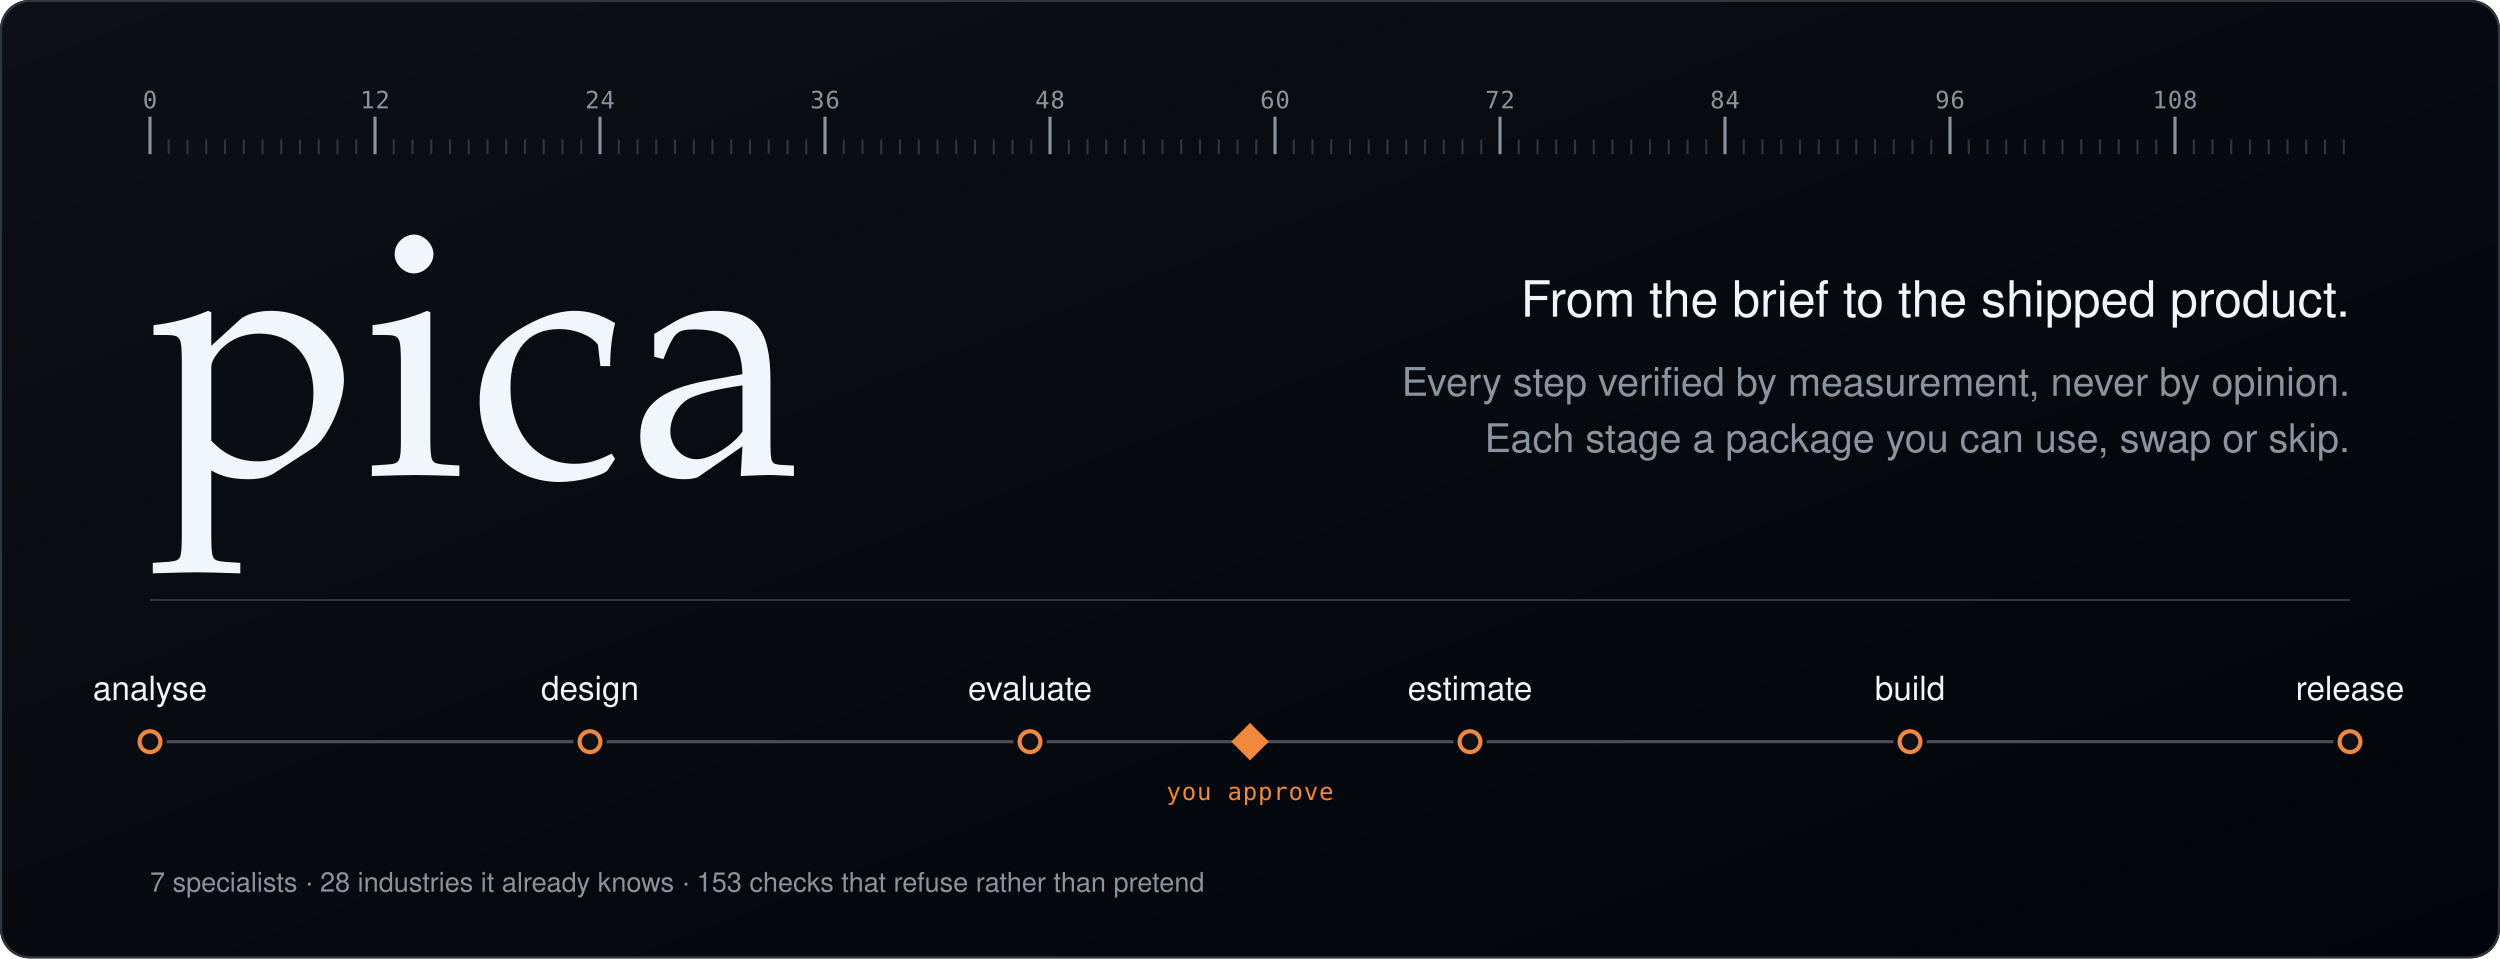
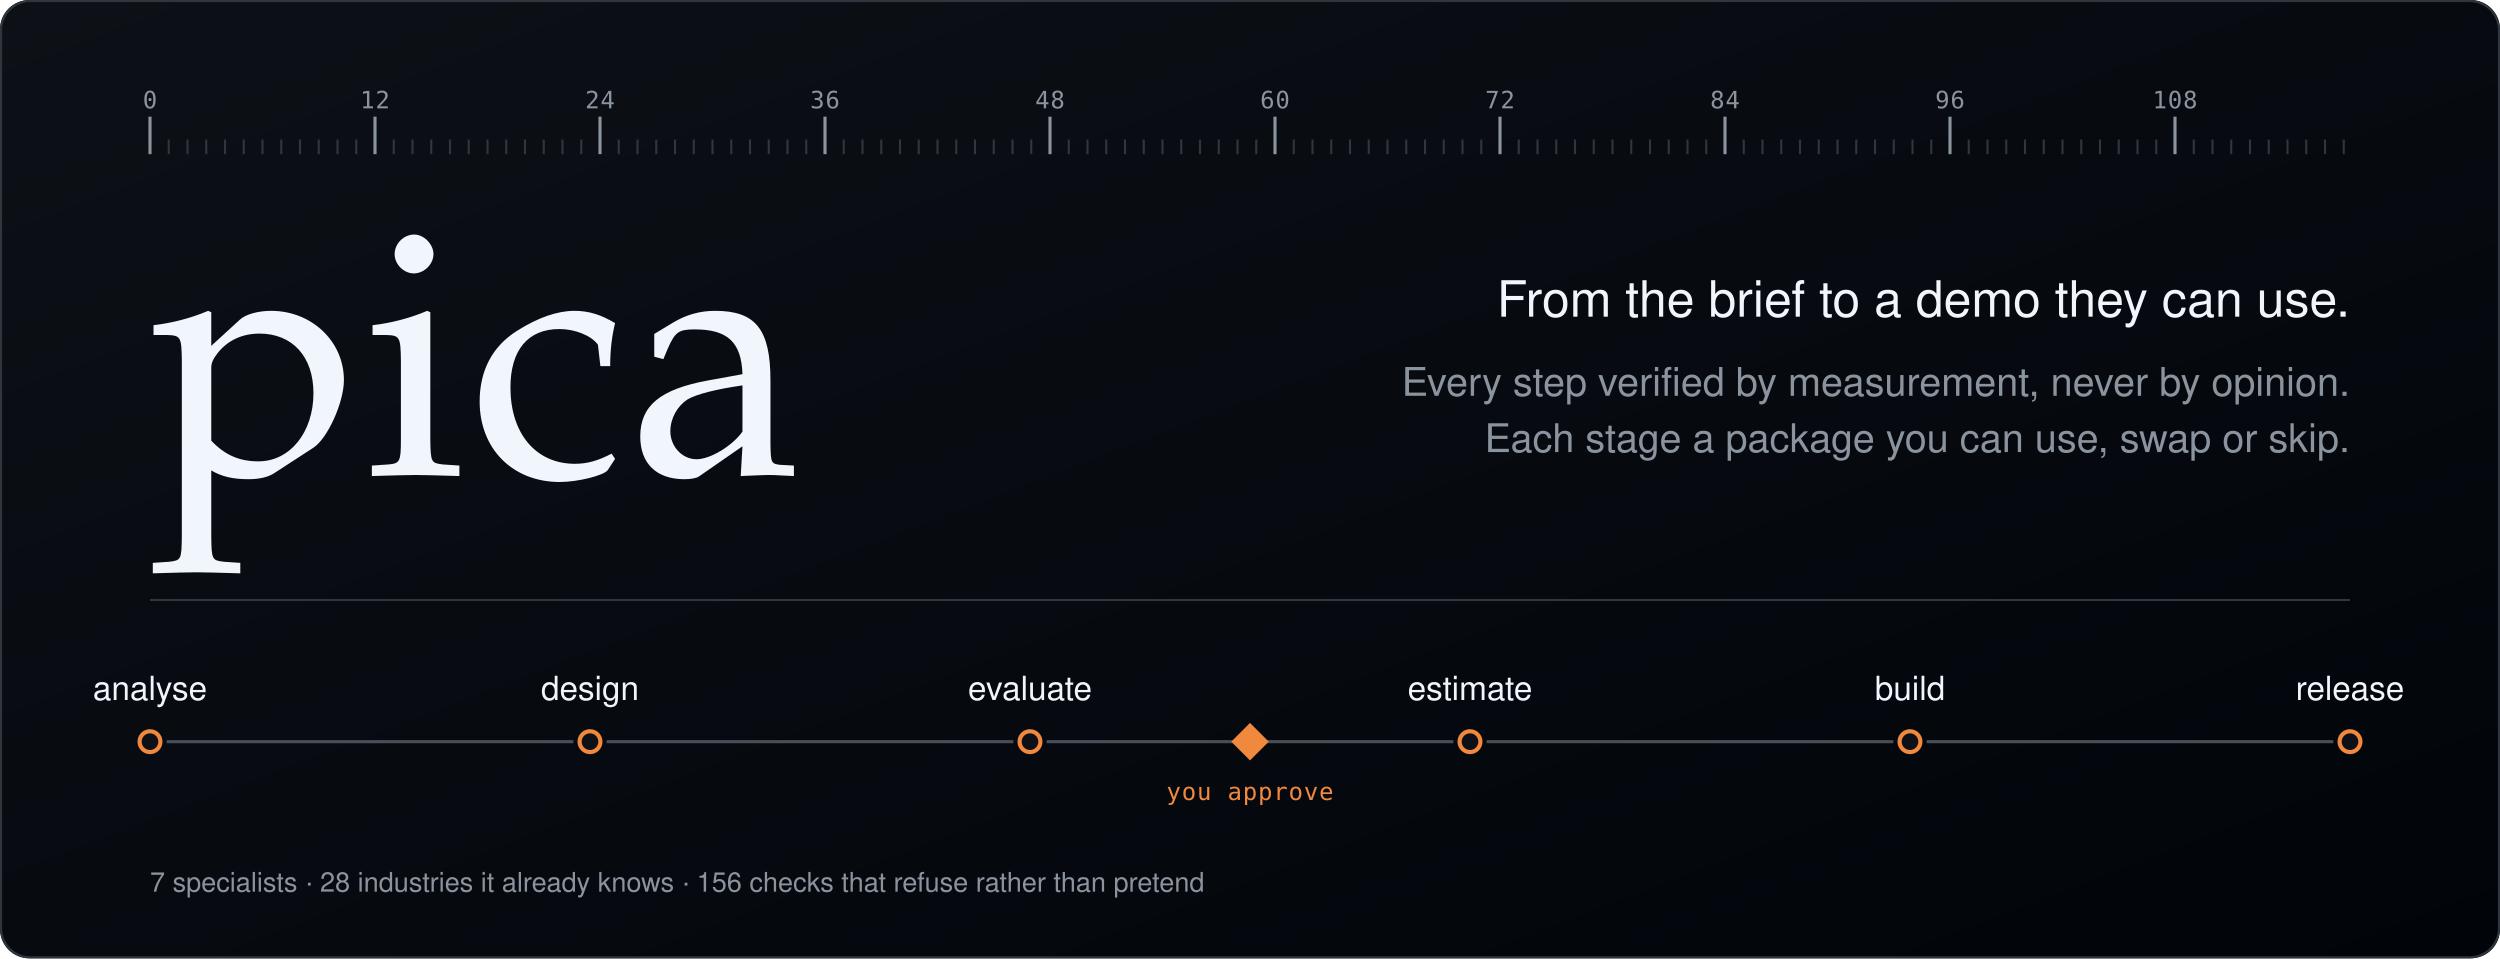
<svg xmlns="http://www.w3.org/2000/svg" viewBox="0 0 1200 460" width="1200" height="460" role="img" aria-label="pica - from the brief to the shipped product. Analyse, research, design in HTML, evaluate, estimate, architect, build and release. Every step verified by measurement, never by opinion.">
  <defs>
    <linearGradient id="bg" x1="0" y1="0" x2="1" y2="1">
      <stop offset="0%" stop-color="#0d1117" />
      <stop offset="100%" stop-color="#010409" />
    </linearGradient>
  </defs>
  <rect x="0" y="0" width="1200" height="460" rx="14" fill="url(#bg)" />
  <rect x="0.5" y="0.5" width="1199" height="459" rx="14" fill="none" stroke="#30363d" stroke-width="1" />
  <g>
    <line x1="72" y1="74" x2="72" y2="56" stroke="#8b949e" stroke-width="1.5" />
    <text x="72" y="52" fill="#8b949e" font-size="11.5" font-family="ui-monospace, SFMono-Regular, Menlo, Consolas, monospace" text-anchor="middle" letter-spacing="0.4">0</text>
    <line x1="81" y1="74" x2="81" y2="67" stroke="#30363d" stroke-width="1" />
    <line x1="90" y1="74" x2="90" y2="67" stroke="#30363d" stroke-width="1" />
    <line x1="99" y1="74" x2="99" y2="67" stroke="#30363d" stroke-width="1" />
    <line x1="108" y1="74" x2="108" y2="67" stroke="#30363d" stroke-width="1" />
    <line x1="117" y1="74" x2="117" y2="67" stroke="#30363d" stroke-width="1" />
    <line x1="126" y1="74" x2="126" y2="67" stroke="#30363d" stroke-width="1" />
    <line x1="135" y1="74" x2="135" y2="67" stroke="#30363d" stroke-width="1" />
    <line x1="144" y1="74" x2="144" y2="67" stroke="#30363d" stroke-width="1" />
    <line x1="153" y1="74" x2="153" y2="67" stroke="#30363d" stroke-width="1" />
    <line x1="162" y1="74" x2="162" y2="67" stroke="#30363d" stroke-width="1" />
    <line x1="171" y1="74" x2="171" y2="67" stroke="#30363d" stroke-width="1" />
    <line x1="180" y1="74" x2="180" y2="56" stroke="#8b949e" stroke-width="1.5" />
    <text x="180" y="52" fill="#8b949e" font-size="11.5" font-family="ui-monospace, SFMono-Regular, Menlo, Consolas, monospace" text-anchor="middle" letter-spacing="0.4">12</text>
    <line x1="189" y1="74" x2="189" y2="67" stroke="#30363d" stroke-width="1" />
    <line x1="198" y1="74" x2="198" y2="67" stroke="#30363d" stroke-width="1" />
    <line x1="207" y1="74" x2="207" y2="67" stroke="#30363d" stroke-width="1" />
    <line x1="216" y1="74" x2="216" y2="67" stroke="#30363d" stroke-width="1" />
    <line x1="225" y1="74" x2="225" y2="67" stroke="#30363d" stroke-width="1" />
    <line x1="234" y1="74" x2="234" y2="67" stroke="#30363d" stroke-width="1" />
    <line x1="243" y1="74" x2="243" y2="67" stroke="#30363d" stroke-width="1" />
    <line x1="252" y1="74" x2="252" y2="67" stroke="#30363d" stroke-width="1" />
    <line x1="261" y1="74" x2="261" y2="67" stroke="#30363d" stroke-width="1" />
    <line x1="270" y1="74" x2="270" y2="67" stroke="#30363d" stroke-width="1" />
    <line x1="279" y1="74" x2="279" y2="67" stroke="#30363d" stroke-width="1" />
    <line x1="288" y1="74" x2="288" y2="56" stroke="#8b949e" stroke-width="1.5" />
    <text x="288" y="52" fill="#8b949e" font-size="11.5" font-family="ui-monospace, SFMono-Regular, Menlo, Consolas, monospace" text-anchor="middle" letter-spacing="0.4">24</text>
    <line x1="297" y1="74" x2="297" y2="67" stroke="#30363d" stroke-width="1" />
    <line x1="306" y1="74" x2="306" y2="67" stroke="#30363d" stroke-width="1" />
    <line x1="315" y1="74" x2="315" y2="67" stroke="#30363d" stroke-width="1" />
    <line x1="324" y1="74" x2="324" y2="67" stroke="#30363d" stroke-width="1" />
    <line x1="333" y1="74" x2="333" y2="67" stroke="#30363d" stroke-width="1" />
    <line x1="342" y1="74" x2="342" y2="67" stroke="#30363d" stroke-width="1" />
    <line x1="351" y1="74" x2="351" y2="67" stroke="#30363d" stroke-width="1" />
    <line x1="360" y1="74" x2="360" y2="67" stroke="#30363d" stroke-width="1" />
    <line x1="369" y1="74" x2="369" y2="67" stroke="#30363d" stroke-width="1" />
    <line x1="378" y1="74" x2="378" y2="67" stroke="#30363d" stroke-width="1" />
    <line x1="387" y1="74" x2="387" y2="67" stroke="#30363d" stroke-width="1" />
    <line x1="396" y1="74" x2="396" y2="56" stroke="#8b949e" stroke-width="1.5" />
    <text x="396" y="52" fill="#8b949e" font-size="11.5" font-family="ui-monospace, SFMono-Regular, Menlo, Consolas, monospace" text-anchor="middle" letter-spacing="0.4">36</text>
    <line x1="405" y1="74" x2="405" y2="67" stroke="#30363d" stroke-width="1" />
    <line x1="414" y1="74" x2="414" y2="67" stroke="#30363d" stroke-width="1" />
    <line x1="423" y1="74" x2="423" y2="67" stroke="#30363d" stroke-width="1" />
    <line x1="432" y1="74" x2="432" y2="67" stroke="#30363d" stroke-width="1" />
    <line x1="441" y1="74" x2="441" y2="67" stroke="#30363d" stroke-width="1" />
    <line x1="450" y1="74" x2="450" y2="67" stroke="#30363d" stroke-width="1" />
    <line x1="459" y1="74" x2="459" y2="67" stroke="#30363d" stroke-width="1" />
    <line x1="468" y1="74" x2="468" y2="67" stroke="#30363d" stroke-width="1" />
    <line x1="477" y1="74" x2="477" y2="67" stroke="#30363d" stroke-width="1" />
    <line x1="486" y1="74" x2="486" y2="67" stroke="#30363d" stroke-width="1" />
    <line x1="495" y1="74" x2="495" y2="67" stroke="#30363d" stroke-width="1" />
    <line x1="504" y1="74" x2="504" y2="56" stroke="#8b949e" stroke-width="1.5" />
    <text x="504" y="52" fill="#8b949e" font-size="11.5" font-family="ui-monospace, SFMono-Regular, Menlo, Consolas, monospace" text-anchor="middle" letter-spacing="0.4">48</text>
    <line x1="513" y1="74" x2="513" y2="67" stroke="#30363d" stroke-width="1" />
    <line x1="522" y1="74" x2="522" y2="67" stroke="#30363d" stroke-width="1" />
    <line x1="531" y1="74" x2="531" y2="67" stroke="#30363d" stroke-width="1" />
    <line x1="540" y1="74" x2="540" y2="67" stroke="#30363d" stroke-width="1" />
    <line x1="549" y1="74" x2="549" y2="67" stroke="#30363d" stroke-width="1" />
    <line x1="558" y1="74" x2="558" y2="67" stroke="#30363d" stroke-width="1" />
    <line x1="567" y1="74" x2="567" y2="67" stroke="#30363d" stroke-width="1" />
    <line x1="576" y1="74" x2="576" y2="67" stroke="#30363d" stroke-width="1" />
    <line x1="585" y1="74" x2="585" y2="67" stroke="#30363d" stroke-width="1" />
    <line x1="594" y1="74" x2="594" y2="67" stroke="#30363d" stroke-width="1" />
    <line x1="603" y1="74" x2="603" y2="67" stroke="#30363d" stroke-width="1" />
    <line x1="612" y1="74" x2="612" y2="56" stroke="#8b949e" stroke-width="1.5" />
    <text x="612" y="52" fill="#8b949e" font-size="11.5" font-family="ui-monospace, SFMono-Regular, Menlo, Consolas, monospace" text-anchor="middle" letter-spacing="0.4">60</text>
    <line x1="621" y1="74" x2="621" y2="67" stroke="#30363d" stroke-width="1" />
    <line x1="630" y1="74" x2="630" y2="67" stroke="#30363d" stroke-width="1" />
    <line x1="639" y1="74" x2="639" y2="67" stroke="#30363d" stroke-width="1" />
    <line x1="648" y1="74" x2="648" y2="67" stroke="#30363d" stroke-width="1" />
    <line x1="657" y1="74" x2="657" y2="67" stroke="#30363d" stroke-width="1" />
    <line x1="666" y1="74" x2="666" y2="67" stroke="#30363d" stroke-width="1" />
    <line x1="675" y1="74" x2="675" y2="67" stroke="#30363d" stroke-width="1" />
    <line x1="684" y1="74" x2="684" y2="67" stroke="#30363d" stroke-width="1" />
    <line x1="693" y1="74" x2="693" y2="67" stroke="#30363d" stroke-width="1" />
    <line x1="702" y1="74" x2="702" y2="67" stroke="#30363d" stroke-width="1" />
    <line x1="711" y1="74" x2="711" y2="67" stroke="#30363d" stroke-width="1" />
    <line x1="720" y1="74" x2="720" y2="56" stroke="#8b949e" stroke-width="1.5" />
    <text x="720" y="52" fill="#8b949e" font-size="11.5" font-family="ui-monospace, SFMono-Regular, Menlo, Consolas, monospace" text-anchor="middle" letter-spacing="0.4">72</text>
    <line x1="729" y1="74" x2="729" y2="67" stroke="#30363d" stroke-width="1" />
    <line x1="738" y1="74" x2="738" y2="67" stroke="#30363d" stroke-width="1" />
    <line x1="747" y1="74" x2="747" y2="67" stroke="#30363d" stroke-width="1" />
    <line x1="756" y1="74" x2="756" y2="67" stroke="#30363d" stroke-width="1" />
    <line x1="765" y1="74" x2="765" y2="67" stroke="#30363d" stroke-width="1" />
    <line x1="774" y1="74" x2="774" y2="67" stroke="#30363d" stroke-width="1" />
    <line x1="783" y1="74" x2="783" y2="67" stroke="#30363d" stroke-width="1" />
    <line x1="792" y1="74" x2="792" y2="67" stroke="#30363d" stroke-width="1" />
    <line x1="801" y1="74" x2="801" y2="67" stroke="#30363d" stroke-width="1" />
    <line x1="810" y1="74" x2="810" y2="67" stroke="#30363d" stroke-width="1" />
    <line x1="819" y1="74" x2="819" y2="67" stroke="#30363d" stroke-width="1" />
    <line x1="828" y1="74" x2="828" y2="56" stroke="#8b949e" stroke-width="1.5" />
    <text x="828" y="52" fill="#8b949e" font-size="11.5" font-family="ui-monospace, SFMono-Regular, Menlo, Consolas, monospace" text-anchor="middle" letter-spacing="0.4">84</text>
    <line x1="837" y1="74" x2="837" y2="67" stroke="#30363d" stroke-width="1" />
    <line x1="846" y1="74" x2="846" y2="67" stroke="#30363d" stroke-width="1" />
    <line x1="855" y1="74" x2="855" y2="67" stroke="#30363d" stroke-width="1" />
    <line x1="864" y1="74" x2="864" y2="67" stroke="#30363d" stroke-width="1" />
    <line x1="873" y1="74" x2="873" y2="67" stroke="#30363d" stroke-width="1" />
    <line x1="882" y1="74" x2="882" y2="67" stroke="#30363d" stroke-width="1" />
    <line x1="891" y1="74" x2="891" y2="67" stroke="#30363d" stroke-width="1" />
    <line x1="900" y1="74" x2="900" y2="67" stroke="#30363d" stroke-width="1" />
    <line x1="909" y1="74" x2="909" y2="67" stroke="#30363d" stroke-width="1" />
    <line x1="918" y1="74" x2="918" y2="67" stroke="#30363d" stroke-width="1" />
    <line x1="927" y1="74" x2="927" y2="67" stroke="#30363d" stroke-width="1" />
    <line x1="936" y1="74" x2="936" y2="56" stroke="#8b949e" stroke-width="1.5" />
    <text x="936" y="52" fill="#8b949e" font-size="11.5" font-family="ui-monospace, SFMono-Regular, Menlo, Consolas, monospace" text-anchor="middle" letter-spacing="0.4">96</text>
    <line x1="945" y1="74" x2="945" y2="67" stroke="#30363d" stroke-width="1" />
    <line x1="954" y1="74" x2="954" y2="67" stroke="#30363d" stroke-width="1" />
    <line x1="963" y1="74" x2="963" y2="67" stroke="#30363d" stroke-width="1" />
    <line x1="972" y1="74" x2="972" y2="67" stroke="#30363d" stroke-width="1" />
    <line x1="981" y1="74" x2="981" y2="67" stroke="#30363d" stroke-width="1" />
    <line x1="990" y1="74" x2="990" y2="67" stroke="#30363d" stroke-width="1" />
    <line x1="999" y1="74" x2="999" y2="67" stroke="#30363d" stroke-width="1" />
    <line x1="1008" y1="74" x2="1008" y2="67" stroke="#30363d" stroke-width="1" />
    <line x1="1017" y1="74" x2="1017" y2="67" stroke="#30363d" stroke-width="1" />
    <line x1="1026" y1="74" x2="1026" y2="67" stroke="#30363d" stroke-width="1" />
    <line x1="1035" y1="74" x2="1035" y2="67" stroke="#30363d" stroke-width="1" />
    <line x1="1044" y1="74" x2="1044" y2="56" stroke="#8b949e" stroke-width="1.5" />
    <text x="1044" y="52" fill="#8b949e" font-size="11.5" font-family="ui-monospace, SFMono-Regular, Menlo, Consolas, monospace" text-anchor="middle" letter-spacing="0.4">108</text>
    <line x1="1053" y1="74" x2="1053" y2="67" stroke="#30363d" stroke-width="1" />
    <line x1="1062" y1="74" x2="1062" y2="67" stroke="#30363d" stroke-width="1" />
    <line x1="1071" y1="74" x2="1071" y2="67" stroke="#30363d" stroke-width="1" />
    <line x1="1080" y1="74" x2="1080" y2="67" stroke="#30363d" stroke-width="1" />
    <line x1="1089" y1="74" x2="1089" y2="67" stroke="#30363d" stroke-width="1" />
    <line x1="1098" y1="74" x2="1098" y2="67" stroke="#30363d" stroke-width="1" />
    <line x1="1107" y1="74" x2="1107" y2="67" stroke="#30363d" stroke-width="1" />
    <line x1="1116" y1="74" x2="1116" y2="67" stroke="#30363d" stroke-width="1" />
    <line x1="1125" y1="74" x2="1125" y2="67" stroke="#30363d" stroke-width="1" />
  </g>
  <text x="72" y="228" fill="#f0f6fc" font-size="168" font-family="Iowan Old Style, Palatino Linotype, Palatino, Georgia, 'Times New Roman', serif" letter-spacing="2">pica</text>
-   <text x="1128" y="152" fill="#f0f6fc" font-size="24" font-family="-apple-system, BlinkMacSystemFont, 'Segoe UI', Helvetica, Arial, sans-serif" text-anchor="end">From the brief to the shipped product.</text>
+   <text x="1128" y="152" fill="#f0f6fc" font-size="24" font-family="-apple-system, BlinkMacSystemFont, 'Segoe UI', Helvetica, Arial, sans-serif" text-anchor="end">From the brief to a demo they can use.</text>
  <text x="1128" y="190" fill="#8b949e" font-size="19" font-family="-apple-system, BlinkMacSystemFont, 'Segoe UI', Helvetica, Arial, sans-serif" text-anchor="end">Every step verified by measurement, never by opinion.</text>
  <text x="1128" y="217" fill="#8b949e" font-size="19" font-family="-apple-system, BlinkMacSystemFont, 'Segoe UI', Helvetica, Arial, sans-serif" text-anchor="end">Each stage a package you can use, swap or skip.</text>
  <line x1="72" y1="288" x2="1128" y2="288" stroke="#30363d" stroke-width="1" />
  <g>
    <line x1="80" y1="356" x2="275.2" y2="356" stroke="#484f58" stroke-width="1.5" />
    <line x1="291.2" y1="356" x2="486.4" y2="356" stroke="#484f58" stroke-width="1.5" />
    <line x1="502.4" y1="356" x2="697.6" y2="356" stroke="#484f58" stroke-width="1.5" />
    <line x1="713.6" y1="356" x2="908.8" y2="356" stroke="#484f58" stroke-width="1.5" />
    <line x1="924.8" y1="356" x2="1120" y2="356" stroke="#484f58" stroke-width="1.5" />
    <circle cx="72" cy="356" r="5" fill="#0d1117" stroke="#f0883e" stroke-width="2" />
    <text x="72" y="336" fill="#f0f6fc" font-size="16" font-family="-apple-system, BlinkMacSystemFont, 'Segoe UI', Helvetica, Arial, sans-serif" text-anchor="middle">analyse</text>
    <circle cx="283.2" cy="356" r="5" fill="#0d1117" stroke="#f0883e" stroke-width="2" />
    <text x="283.2" y="336" fill="#f0f6fc" font-size="16" font-family="-apple-system, BlinkMacSystemFont, 'Segoe UI', Helvetica, Arial, sans-serif" text-anchor="middle">design</text>
    <circle cx="494.4" cy="356" r="5" fill="#0d1117" stroke="#f0883e" stroke-width="2" />
    <text x="494.4" y="336" fill="#f0f6fc" font-size="16" font-family="-apple-system, BlinkMacSystemFont, 'Segoe UI', Helvetica, Arial, sans-serif" text-anchor="middle">evaluate</text>
    <circle cx="705.6" cy="356" r="5" fill="#0d1117" stroke="#f0883e" stroke-width="2" />
    <text x="705.6" y="336" fill="#f0f6fc" font-size="16" font-family="-apple-system, BlinkMacSystemFont, 'Segoe UI', Helvetica, Arial, sans-serif" text-anchor="middle">estimate</text>
    <circle cx="916.8" cy="356" r="5" fill="#0d1117" stroke="#f0883e" stroke-width="2" />
    <text x="916.8" y="336" fill="#f0f6fc" font-size="16" font-family="-apple-system, BlinkMacSystemFont, 'Segoe UI', Helvetica, Arial, sans-serif" text-anchor="middle">build</text>
    <circle cx="1128" cy="356" r="5" fill="#0d1117" stroke="#f0883e" stroke-width="2" />
    <text x="1128" y="336" fill="#f0f6fc" font-size="16" font-family="-apple-system, BlinkMacSystemFont, 'Segoe UI', Helvetica, Arial, sans-serif" text-anchor="middle">release</text>
    <path d="M 600 347 L 609 356 L 600 365 L 591 356 Z" fill="#f0883e" />
    <text x="600" y="384" fill="#f0883e" font-size="11.5" font-family="ui-monospace, SFMono-Regular, Menlo, Consolas, monospace" text-anchor="middle" letter-spacing="0.4">you approve</text>
  </g>
-   <text x="72" y="428" fill="#8b949e" font-size="13" font-family="-apple-system, BlinkMacSystemFont, 'Segoe UI', Helvetica, Arial, sans-serif">7 specialists  ·  28 industries it already knows  ·  153 checks that refuse rather than pretend</text>
+   <text x="72" y="428" fill="#8b949e" font-size="13" font-family="-apple-system, BlinkMacSystemFont, 'Segoe UI', Helvetica, Arial, sans-serif">7 specialists  ·  28 industries it already knows  ·  156 checks that refuse rather than pretend</text>
</svg>
